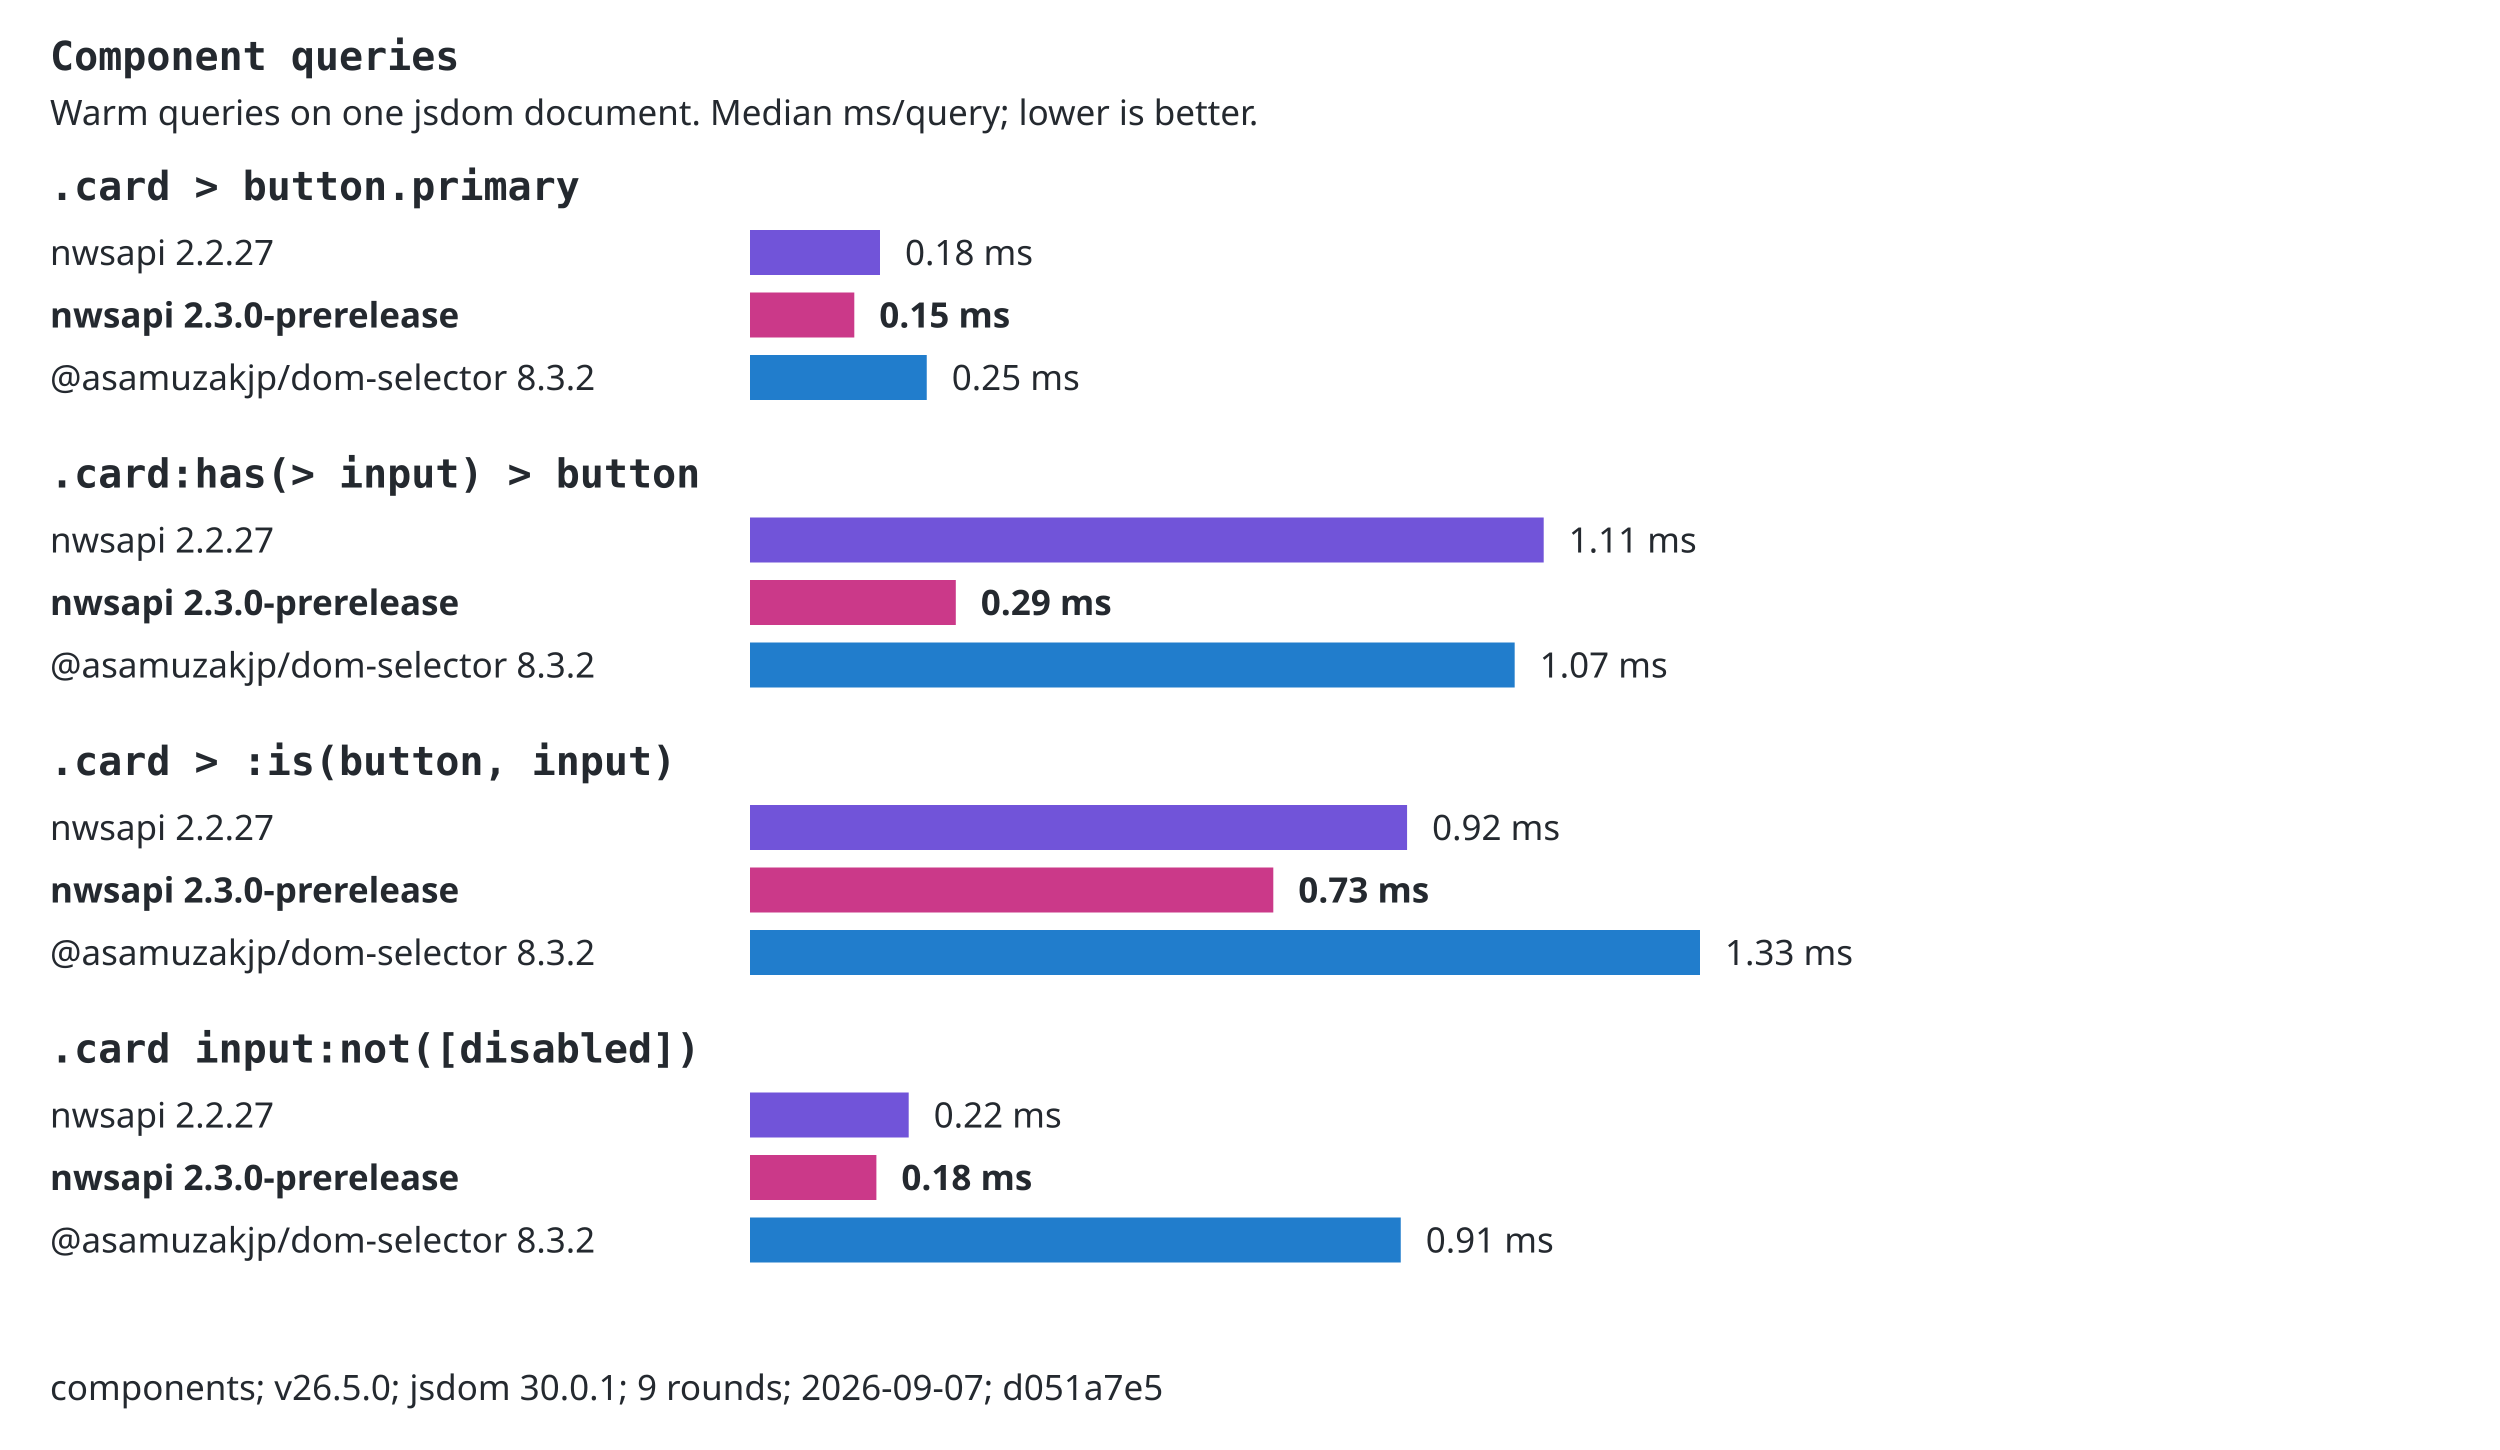
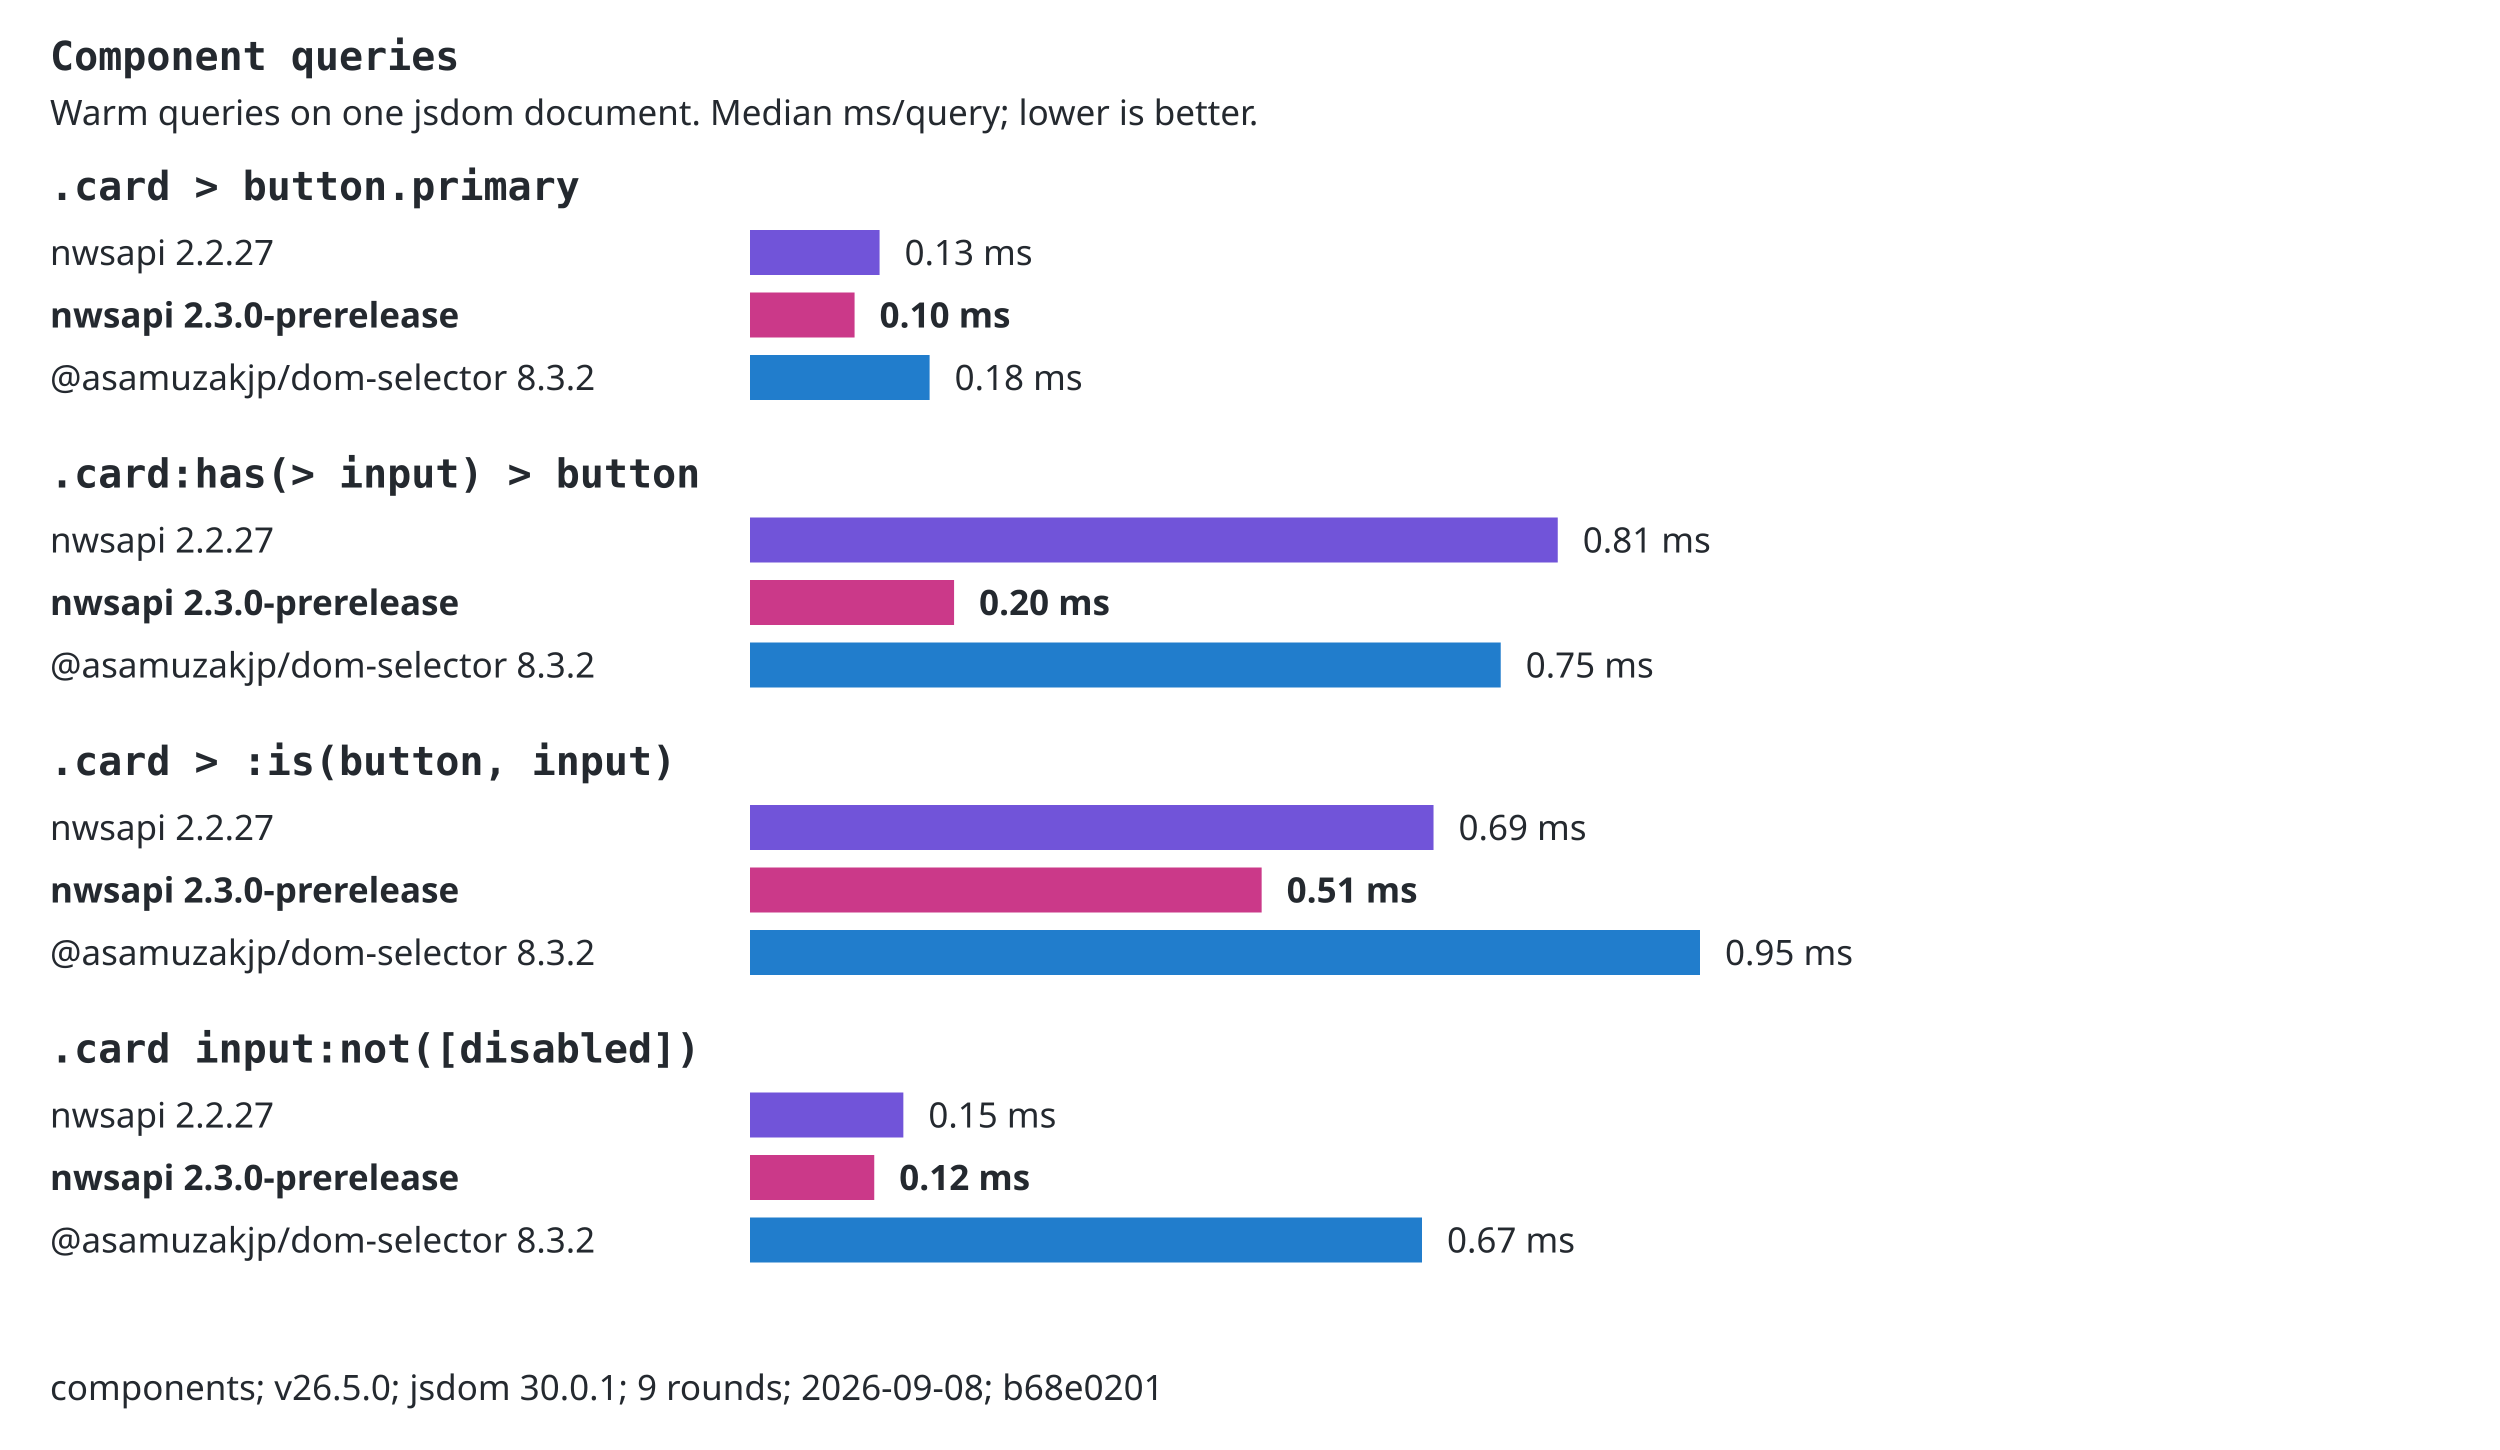
<svg xmlns="http://www.w3.org/2000/svg" width="1000" height="580" viewBox="0 0 1000 580" role="img">
  <style>text{font:14px system-ui,sans-serif;fill:#24292f}.selector{font:16px monospace;font-weight:600}.background{fill:#fff}.bar{transform-box:fill-box;transform-origin:left center;animation:fill 800ms ease-out both}@keyframes fill{from{transform:scaleX(0)}to{transform:scaleX(1)}}@media(prefers-reduced-motion:reduce){.bar{animation:none}}@media(prefers-color-scheme:dark){text{fill:#e6edf3}.background{fill:#0d1117}}</style>
  <rect class="background" width="1000" height="580" />
  <text x="20" y="28" class="selector">Component queries</text>
  <text x="20" y="50">Warm queries on one jsdom document. Median ms/query; lower is better.</text>
  <text x="20" y="80" class="selector">.card &gt; button.primary</text>
  <text x="20" y="106">nwsapi 2.2.27</text>
-   <rect class="bar" x="300" y="92" width="52" height="18" fill="#7154d9" />
-   <text x="362" y="106">0.18 ms</text>
+   <rect class="bar" x="300" y="92" width="51.83" height="18" fill="#7154d9" />
+   <text x="361.826" y="106">0.13 ms</text>
  <text x="20" y="131" style="font-weight:700">nwsapi 2.3.0-prerelease</text>
-   <rect class="bar" x="300" y="117" width="41.72" height="18" fill="#cb3989" />
-   <text x="351.724" y="131" style="font-weight:700">0.15 ms</text>
+   <rect class="bar" x="300" y="117" width="41.83" height="18" fill="#cb3989" />
+   <text x="351.828" y="131" style="font-weight:700">0.10 ms</text>
  <text x="20" y="156">@asamuzakjp/dom-selector 8.3.2</text>
-   <rect class="bar" x="300" y="142" width="70.7" height="18" fill="#217dcc" />
-   <text x="380.705" y="156">0.25 ms</text>
+   <rect class="bar" x="300" y="142" width="71.84" height="18" fill="#217dcc" />
+   <text x="381.836" y="156">0.18 ms</text>
  <text x="20" y="195" class="selector">.card:has(&gt; input) &gt; button</text>
  <text x="20" y="221">nwsapi 2.2.27</text>
-   <rect class="bar" x="300" y="207" width="317.48" height="18" fill="#7154d9" />
-   <text x="627.475" y="221">1.11 ms</text>
+   <rect class="bar" x="300" y="207" width="323.1" height="18" fill="#7154d9" />
+   <text x="633.105" y="221">0.81 ms</text>
  <text x="20" y="246" style="font-weight:700">nwsapi 2.3.0-prerelease</text>
-   <rect class="bar" x="300" y="232" width="82.32" height="18" fill="#cb3989" />
-   <text x="392.319" y="246" style="font-weight:700">0.29 ms</text>
+   <rect class="bar" x="300" y="232" width="81.63" height="18" fill="#cb3989" />
+   <text x="391.632" y="246" style="font-weight:700">0.20 ms</text>
  <text x="20" y="271">@asamuzakjp/dom-selector 8.3.2</text>
-   <rect class="bar" x="300" y="257" width="305.87" height="18" fill="#217dcc" />
-   <text x="615.874" y="271">1.07 ms</text>
+   <rect class="bar" x="300" y="257" width="300.29" height="18" fill="#217dcc" />
+   <text x="610.285" y="271">0.75 ms</text>
  <text x="20" y="310" class="selector">.card &gt; :is(button, input)</text>
  <text x="20" y="336">nwsapi 2.2.27</text>
-   <rect class="bar" x="300" y="322" width="262.83" height="18" fill="#7154d9" />
-   <text x="572.833" y="336">0.92 ms</text>
+   <rect class="bar" x="300" y="322" width="273.41" height="18" fill="#7154d9" />
+   <text x="583.409" y="336">0.69 ms</text>
  <text x="20" y="361" style="font-weight:700">nwsapi 2.3.0-prerelease</text>
-   <rect class="bar" x="300" y="347" width="209.32" height="18" fill="#cb3989" />
-   <text x="519.323" y="361" style="font-weight:700">0.73 ms</text>
+   <rect class="bar" x="300" y="347" width="204.66" height="18" fill="#cb3989" />
+   <text x="514.663" y="361" style="font-weight:700">0.51 ms</text>
  <text x="20" y="386">@asamuzakjp/dom-selector 8.3.2</text>
  <rect class="bar" x="300" y="372" width="380" height="18" fill="#217dcc" />
-   <text x="690" y="386">1.33 ms</text>
+   <text x="690" y="386">0.95 ms</text>
  <text x="20" y="425" class="selector">.card input:not([disabled])</text>
  <text x="20" y="451">nwsapi 2.2.27</text>
-   <rect class="bar" x="300" y="437" width="63.48" height="18" fill="#7154d9" />
-   <text x="373.476" y="451">0.22 ms</text>
+   <rect class="bar" x="300" y="437" width="61.34" height="18" fill="#7154d9" />
+   <text x="371.337" y="451">0.15 ms</text>
  <text x="20" y="476" style="font-weight:700">nwsapi 2.3.0-prerelease</text>
-   <rect class="bar" x="300" y="462" width="50.56" height="18" fill="#cb3989" />
-   <text x="360.559" y="476" style="font-weight:700">0.18 ms</text>
+   <rect class="bar" x="300" y="462" width="49.7" height="18" fill="#cb3989" />
+   <text x="359.697" y="476" style="font-weight:700">0.12 ms</text>
  <text x="20" y="501">@asamuzakjp/dom-selector 8.3.2</text>
-   <rect class="bar" x="300" y="487" width="260.3" height="18" fill="#217dcc" />
-   <text x="570.302" y="501">0.91 ms</text>
-   <text x="20" y="560">components; v26.5.0; jsdom 30.0.1; 9 rounds; 2026-09-07; d051a7e5</text>
+   <rect class="bar" x="300" y="487" width="268.8" height="18" fill="#217dcc" />
+   <text x="578.796" y="501">0.67 ms</text>
+   <text x="20" y="560">components; v26.5.0; jsdom 30.0.1; 9 rounds; 2026-09-08; b68e0201</text>
</svg>
